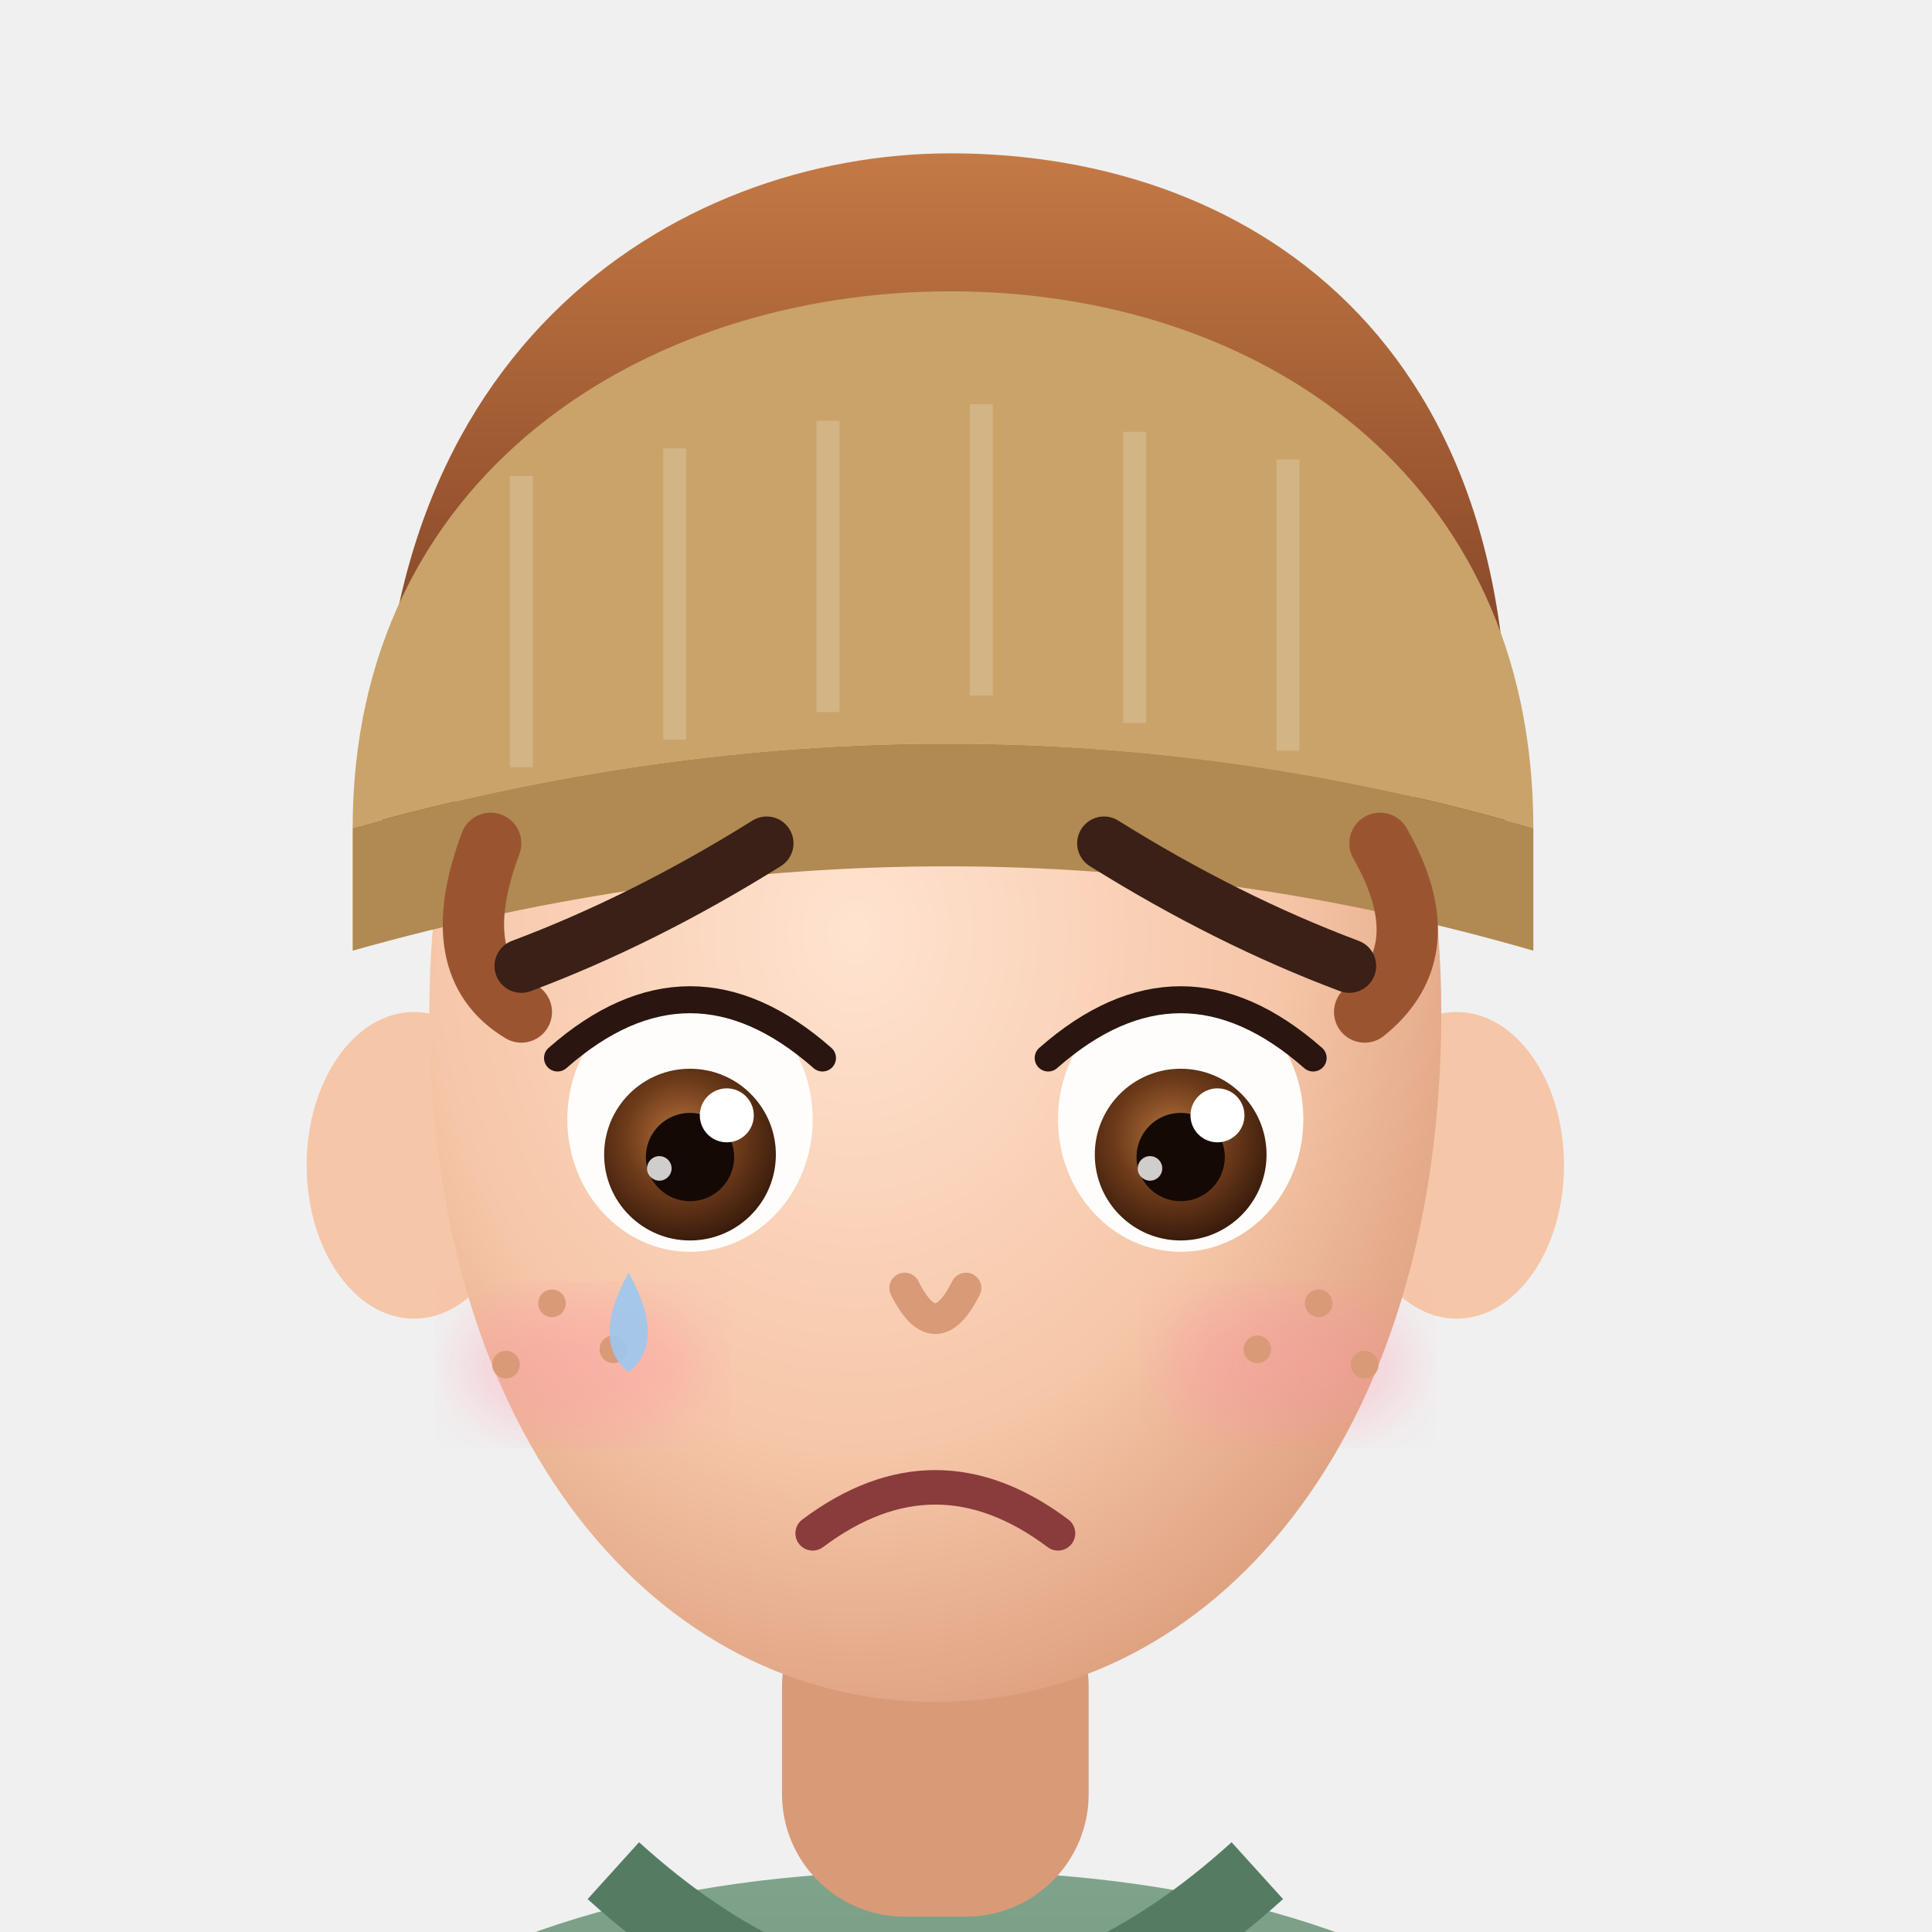
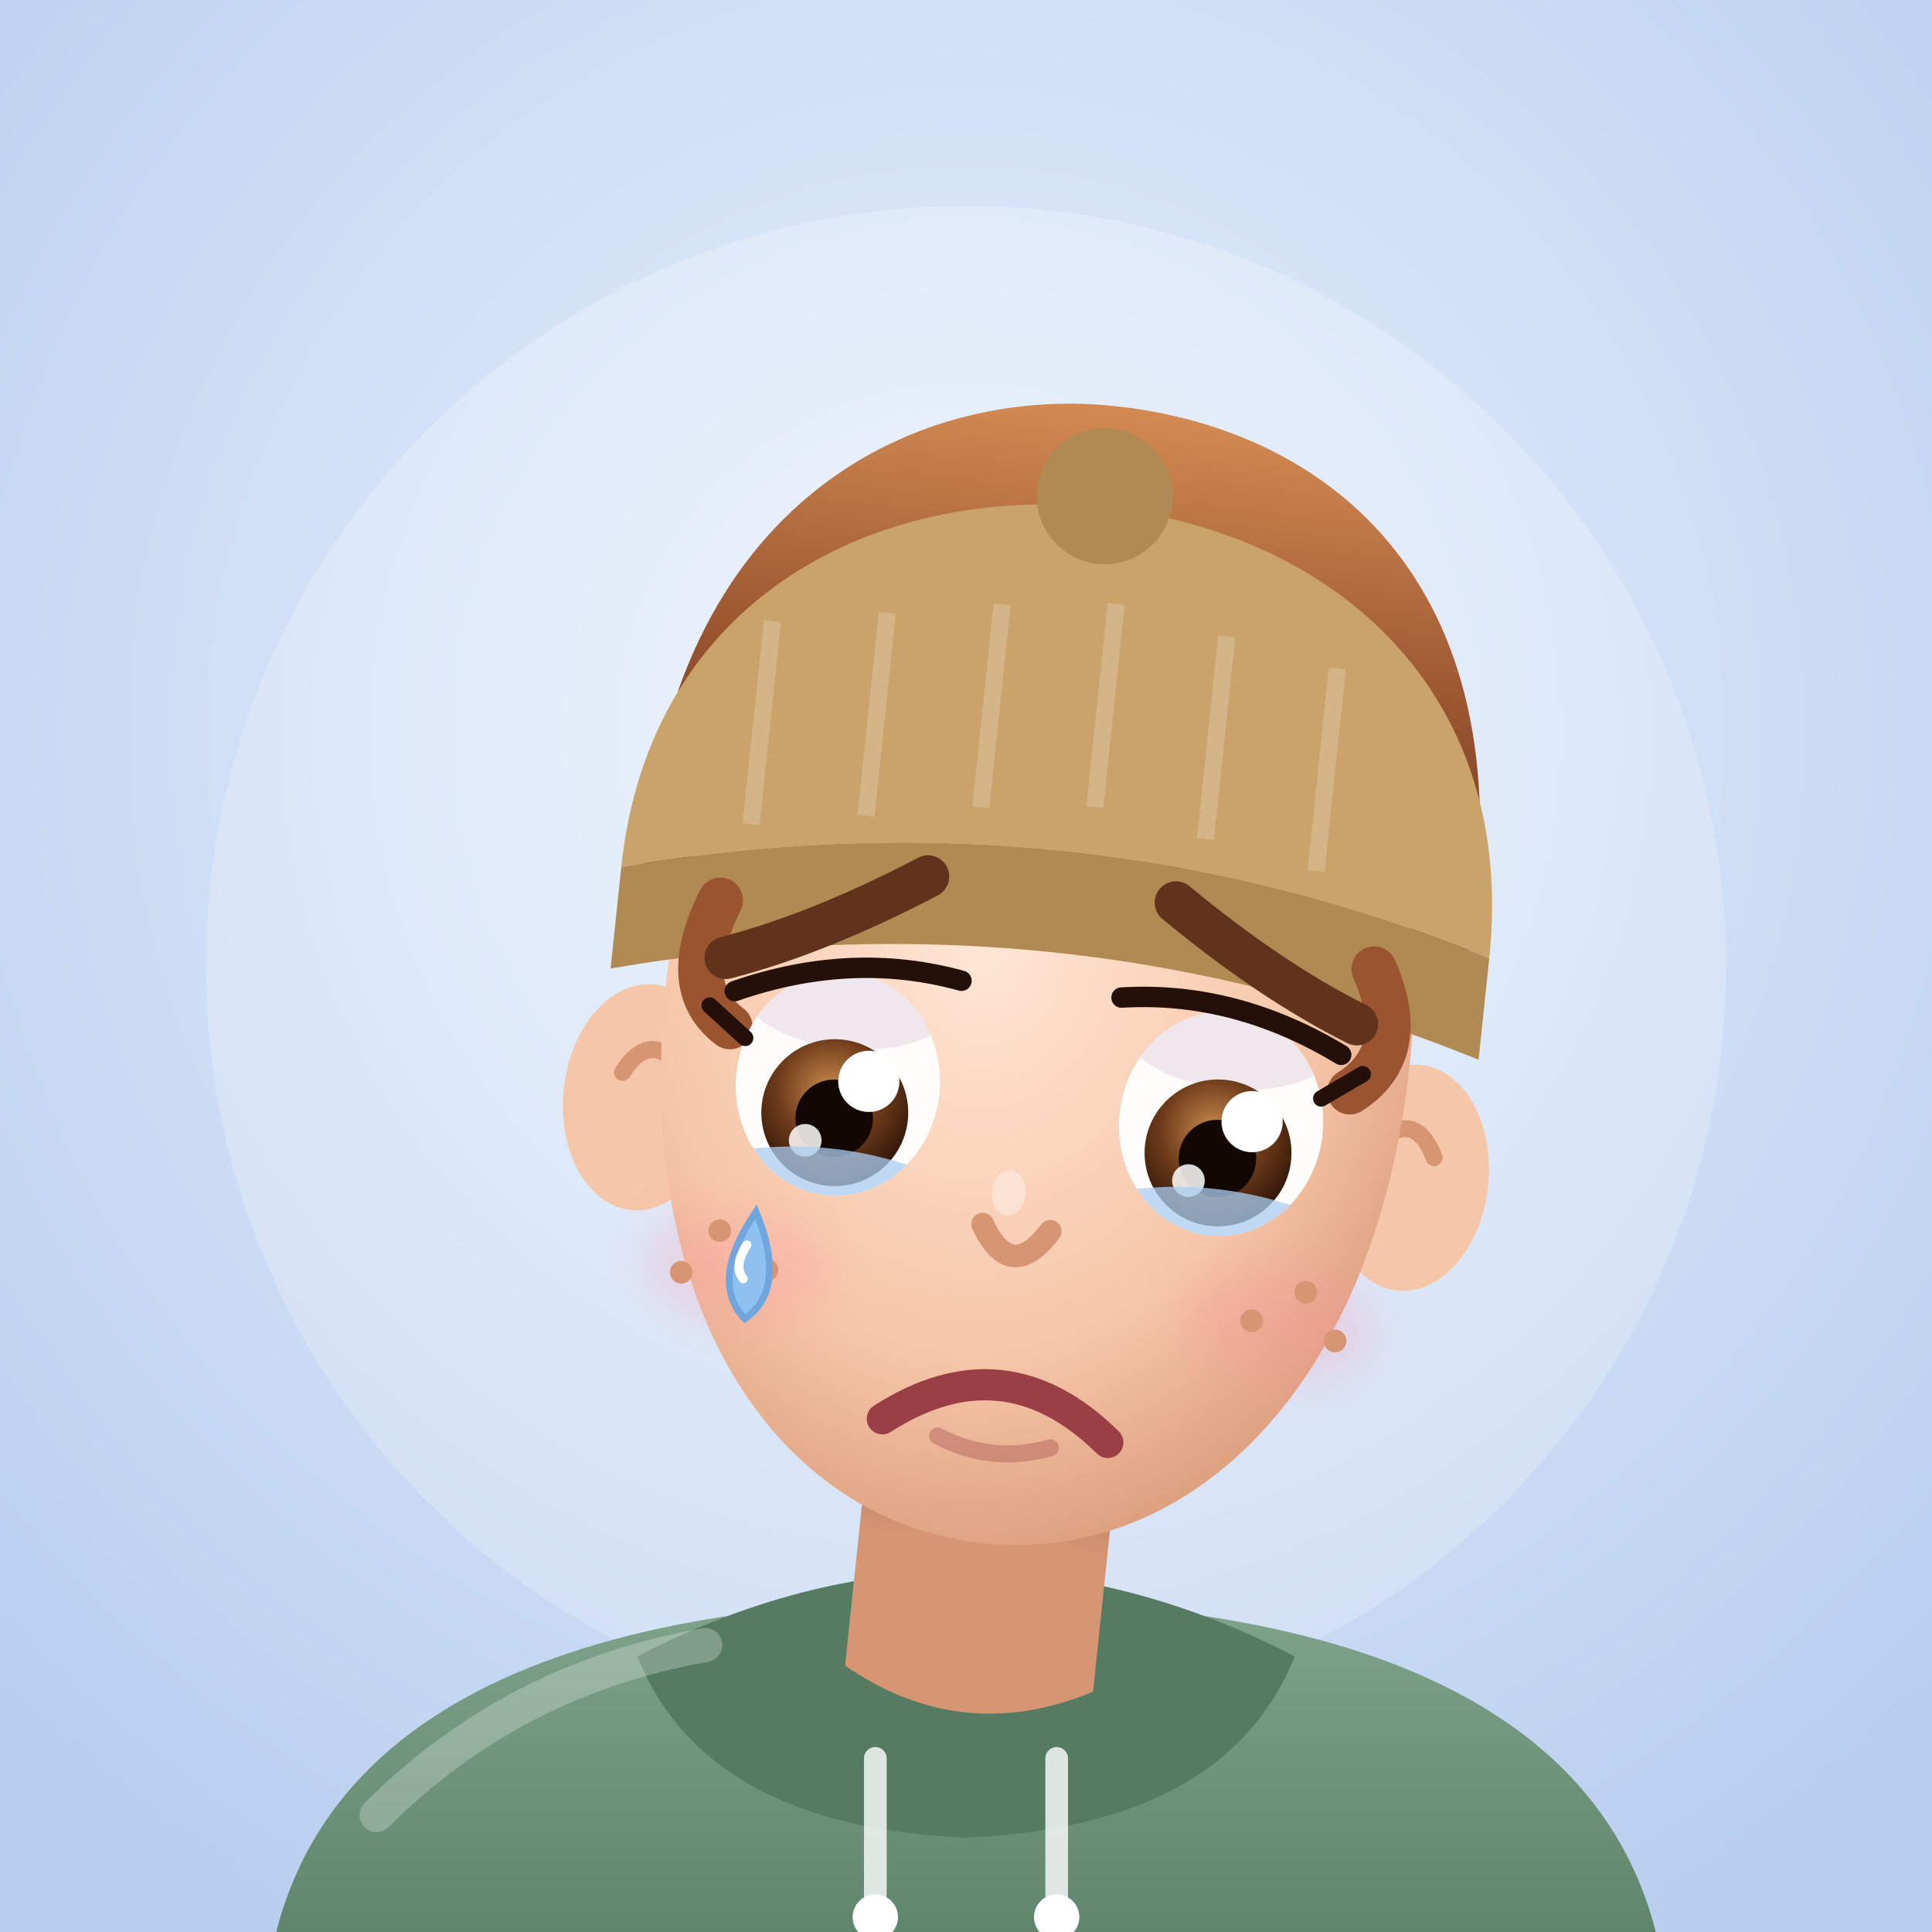
- <svg xmlns="http://www.w3.org/2000/svg" viewBox="28 18 252 252">
+ <svg xmlns="http://www.w3.org/2000/svg" viewBox="0 0 300 300">
  <defs>
-     <radialGradient id="f147" cx=".42" cy=".38" r=".7">
-       <stop offset="0" stop-color="#FFE3D0" />
-       <stop offset=".6" stop-color="#F6C6A8" />
-       <stop offset="1" stop-color="#D99A78" />
+     <radialGradient id="bg230" cx=".5" cy=".38" r=".7">
+       <stop offset="0" stop-color="#EAF2FD" />
+       <stop offset="1" stop-color="#B9CFEF" />
    </radialGradient>
-     <linearGradient id="h148" x1="0" y1="0" x2="0" y2="1">
-       <stop offset="0" stop-color="#C47A45" />
+     <radialGradient id="f225" cx=".42" cy=".36" r=".72">
+       <stop offset="0" stop-color="#FFE6D5" />
+       <stop offset=".62" stop-color="#F6C6A8" />
+       <stop offset="1" stop-color="#D69674" />
+     </radialGradient>
+     <linearGradient id="h226" x1="0" y1="0" x2="0" y2="1">
+       <stop offset="0" stop-color="#D38A52" />
      <stop offset=".5" stop-color="#9A5530" />
-       <stop offset="1" stop-color="#6A3820" />
+       <stop offset="1" stop-color="#62331C" />
    </linearGradient>
-     <linearGradient id="c149" x1="0" y1="0" x2="0" y2="1">
+     <linearGradient id="c227" x1="0" y1="0" x2="0" y2="1">
      <stop offset="0" stop-color="#7FA38B" />
      <stop offset="1" stop-color="#557C63" />
    </linearGradient>
-     <filter id="b150">
+     <linearGradient id="sh231" x1="0" y1="0" x2="0" y2="1">
+       <stop offset="0" stop-color="#000" stop-opacity=".22" />
+       <stop offset="1" stop-color="#000" stop-opacity="0" />
+     </linearGradient>
+     <filter id="b228">
      <feGaussianBlur stdDeviation="4" />
    </filter>
+     <clipPath id="clip229">
+       <circle cx="150" cy="150" r="150" />
+     </clipPath>
  </defs>
-   <path d="M78 128 C74 64 116 38 152 38 C192 38 230 64 224 128 Z" fill="url(#h148)" />
-   <path d="M40 360 C40 290 86 262 150 262 C214 262 260 290 260 360Z" fill="url(#c149)" />
-   <path d="M108 262 Q150 300 192 262" fill="none" stroke="#557C63" stroke-width="10" />
-   <path d="M136 280 v34 M164 280 v34" stroke="#FFFFFF" stroke-opacity=".7" stroke-width="4" stroke-linecap="round" />
-   <rect x="130" y="222" width="40" height="46" rx="16" fill="#D99A78" />
-   <ellipse cx="82" cy="170" rx="14" ry="20" fill="#F6C6A8" />
-   <ellipse cx="218" cy="170" rx="14" ry="20" fill="#F6C6A8" />
-   <path d="M84 150 C84 94 118 78 150 78 C182 78 216 94 216 150 C216 206 186 240 150 240 C114 240 84 206 84 150Z" fill="url(#f147)" />
-   <ellipse cx="116" cy="112" rx="22" ry="12" fill="#fff" opacity=".22" filter="url(#b150)" />
-   <path d="M74 126 C74 80 112 56 152 56 C192 56 228 80 228 126 Q152 104 74 126Z" fill="#C9A36A" />
-   <path d="M74 126 Q152 104 228 126 L228 142 Q152 120 74 142Z" fill="#B08A52" />
-   <path d="M96 80.08 v38" stroke="#fff" stroke-opacity=".18" stroke-width="3" />
-   <path d="M116 76.48 v38" stroke="#fff" stroke-opacity=".18" stroke-width="3" />
-   <path d="M136 72.88 v38" stroke="#fff" stroke-opacity=".18" stroke-width="3" />
-   <path d="M156 70.72 v38" stroke="#fff" stroke-opacity=".18" stroke-width="3" />
-   <path d="M176 74.32 v38" stroke="#fff" stroke-opacity=".18" stroke-width="3" />
-   <path d="M196 77.92 v38" stroke="#fff" stroke-opacity=".18" stroke-width="3" />
-   <path d="M92 128 q-6 16 4 22 M208 128 q8 14 -2 22" stroke="#9A5530" stroke-width="8" fill="none" stroke-linecap="round" />
-   <path d="M96 144 Q112 138 128 128" stroke="#3A2016" stroke-width="7" fill="none" stroke-linecap="round" />
-   <path d="M204 144 Q188 138 172 128" stroke="#3A2016" stroke-width="7" fill="none" stroke-linecap="round" />
-   <defs>
-     <radialGradient id="ir151" cx=".45" cy=".4" r=".6">
-       <stop offset="0" stop-color="#B8763E" />
-       <stop offset=".55" stop-color="#6E3B1A" />
-       <stop offset="1" stop-color="#3A1C0C" />
-     </radialGradient>
-   </defs>
-   <ellipse cx="118" cy="164" rx="16" ry="17.28" fill="#FFFDFB" />
-   <circle cx="118" cy="168.6" r="11.2" fill="url(#ir151)" />
-   <circle cx="118" cy="168.92" r="5.76" fill="#140904" />
-   <circle cx="122.8" cy="163.48" r="3.52" fill="#fff" />
-   <circle cx="114" cy="170.4" r="1.6" fill="#fff" opacity=".8" />
-   <path d="M100.72 156 Q118 140.8 135.28 156" stroke="#2A1510" stroke-width="3.52" fill="none" stroke-linecap="round" />
-   <defs>
-     <radialGradient id="ir152" cx=".45" cy=".4" r=".6">
-       <stop offset="0" stop-color="#B8763E" />
-       <stop offset=".55" stop-color="#6E3B1A" />
-       <stop offset="1" stop-color="#3A1C0C" />
-     </radialGradient>
-   </defs>
-   <ellipse cx="182" cy="164" rx="16" ry="17.28" fill="#FFFDFB" />
-   <circle cx="182" cy="168.6" r="11.2" fill="url(#ir152)" />
-   <circle cx="182" cy="168.92" r="5.76" fill="#140904" />
-   <circle cx="186.8" cy="163.48" r="3.52" fill="#fff" />
-   <circle cx="178" cy="170.4" r="1.6" fill="#fff" opacity=".8" />
-   <path d="M164.72 156 Q182 140.8 199.28 156" stroke="#2A1510" stroke-width="3.52" fill="none" stroke-linecap="round" />
-   <path d="M146 186 q4 8 8 0" stroke="#D99A78" stroke-width="4" fill="none" stroke-linecap="round" />
-   <ellipse cx="104" cy="196" rx="16" ry="9" fill="#FF8FA3" opacity="0.35" filter="url(#b150)" />
-   <ellipse cx="196" cy="196" rx="16" ry="9" fill="#FF8FA3" opacity="0.35" filter="url(#b150)" />
-   <circle cx="100" cy="188" r="1.8" fill="#D99A78" />
-   <circle cx="108" cy="194" r="1.8" fill="#D99A78" />
-   <circle cx="94" cy="196" r="1.8" fill="#D99A78" />
-   <circle cx="200" cy="188" r="1.8" fill="#D99A78" />
-   <circle cx="192" cy="194" r="1.8" fill="#D99A78" />
-   <circle cx="206" cy="196" r="1.8" fill="#D99A78" />
-   <path d="M134 218 q16 -12 32 0" stroke="#8A3B3B" stroke-width="4.5" fill="none" stroke-linecap="round" />
-   <path d="M110 184 q-5 9 0 13 q5 -4 0 -13z" fill="#9CC8F0" opacity=".9" />
+   <g>
+     <rect width="300" height="300" fill="url(#bg230)" />
+     <circle cx="150" cy="150" r="118" fill="#fff" opacity=".22" />
+     <g transform="translate(18 24) scale(.88)">
+       <g transform="translate(0 3)">
+         <path d="M26 330 C26 272 80 252 150 252 C220 252 274 272 274 330Z" fill="url(#c227)" />
+         <path d="M92 262 Q150 232 208 262 Q196 292 150 294 Q104 292 92 262Z" fill="#557C63" />
+         <path d="M46 290 Q70 266 104 260" stroke="#fff" stroke-opacity=".25" stroke-width="6" fill="none" stroke-linecap="round" />
+         <path d="M134 280 v26 M166 280 v26" stroke="#FFFFFF" stroke-opacity=".8" stroke-width="4" stroke-linecap="round" />
+         <circle cx="134" cy="308" r="4" fill="#fff" />
+         <circle cx="166" cy="308" r="4" fill="#fff" />
+       </g>
+       <g transform="translate(2 5) rotate(6 150 250)">
+         <path d="M78 132 C74 64 116 38 152 38 C192 38 230 64 224 132 Z" fill="url(#h226)" />
+         <path d="M128 216 h44 v48 q-22 12 -44 0z" fill="#D69674" />
+         <path d="M128 222 h44 v18 q-22 -4 -44 0z" fill="url(#sh231)" />
+         <ellipse cx="82" cy="168" rx="14" ry="20" fill="#F6C6A8" />
+         <ellipse cx="218" cy="168" rx="14" ry="20" fill="#F6C6A8" />
+         <path d="M78 164 q4 -8 10 -2" stroke="#D69674" stroke-width="3" fill="none" stroke-linecap="round" />
+         <path d="M222 164 q-4 -8 -10 -2" stroke="#D69674" stroke-width="3" fill="none" stroke-linecap="round" />
+         <path d="M84 148 C84 92 118 76 150 76 C182 76 216 92 216 148 C216 206 186 240 150 240 C114 240 84 206 84 148Z" fill="url(#f225)" />
+         <ellipse cx="118" cy="108" rx="24" ry="12" fill="#fff" opacity=".25" filter="url(#b228)" />
+         <path d="M74 128 C74 80 112 56 152 56 C192 56 228 80 228 128 Q152 106 74 128Z" fill="#C9A36A" />
+         <path d="M74 128 Q152 106 228 128 L228 146 Q152 124 74 146Z" fill="#B08A52" />
+         <path d="M96 82.08 v36" stroke="#fff" stroke-opacity=".2" stroke-width="3" />
+         <path d="M116 78.48 v36" stroke="#fff" stroke-opacity=".2" stroke-width="3" />
+         <path d="M136 74.88 v36" stroke="#fff" stroke-opacity=".2" stroke-width="3" />
+         <path d="M156 72.72 v36" stroke="#fff" stroke-opacity=".2" stroke-width="3" />
+         <path d="M176 76.32 v36" stroke="#fff" stroke-opacity=".2" stroke-width="3" />
+         <path d="M196 79.92 v36" stroke="#fff" stroke-opacity=".2" stroke-width="3" />
+         <circle cx="152" cy="54" r="12" fill="#B08A52" />
+         <path d="M92 132 q-6 16 4 22 M208 132 q8 14 -2 22" stroke="#9A5530" stroke-width="8" fill="none" stroke-linecap="round" />
+         <defs>
+           <radialGradient id="ir232" cx=".45" cy=".35" r=".65">
+             <stop offset="0" stop-color="#C98A4E" />
+             <stop offset=".55" stop-color="#6E3B1A" />
+             <stop offset="1" stop-color="#2E1508" />
+           </radialGradient>
+           <clipPath id="ir232c">
+             <ellipse cx="116" cy="162" rx="18" ry="19.8" />
+           </clipPath>
+         </defs>
+         <ellipse cx="116" cy="162" rx="18" ry="19.8" fill="#FFFDFB" />
+         <g clip-path="url(#ir232c)">
+           <ellipse cx="116" cy="147.6" rx="18" ry="8.1" fill="#E6D8E4" opacity=".6" />
+           <circle cx="116" cy="167.16" r="12.96" fill="url(#ir232)" />
+           <circle cx="116" cy="168.16" r="6.84" fill="#120703" />
+           <circle cx="121.4" cy="161.04" r="5.4" fill="#fff" />
+           <circle cx="111.32" cy="172.56" r="2.88" fill="#fff" opacity=".85" />
+           <path d="M98 176.04 Q116 171 134 176.04 L134 183.6 L98 183.6Z" fill="#A9CDF2" opacity=".75" />
+           <path d="M94.4 147.675 Q116 138.375 137.6 141.675 L137.6 133.2 L94.4 133.2Z" fill="#F6C6A8" />
+         </g>
+         <path d="M96.2 147.675 Q116 138.375 135.8 141.675" stroke="#241008" stroke-width="3.6" fill="none" stroke-linecap="round" />
+         <path d="M98.9 155.7 l-6.84 -5.04" stroke="#241008" stroke-width="2.88" stroke-linecap="round" />
+         <defs>
+           <radialGradient id="ir233" cx=".45" cy=".35" r=".65">
+             <stop offset="0" stop-color="#C98A4E" />
+             <stop offset=".55" stop-color="#6E3B1A" />
+             <stop offset="1" stop-color="#2E1508" />
+           </radialGradient>
+           <clipPath id="ir233c">
+             <ellipse cx="184" cy="162" rx="18" ry="19.8" />
+           </clipPath>
+         </defs>
+         <ellipse cx="184" cy="162" rx="18" ry="19.8" fill="#FFFDFB" />
+         <g clip-path="url(#ir233c)">
+           <ellipse cx="184" cy="147.6" rx="18" ry="8.1" fill="#E6D8E4" opacity=".6" />
+           <circle cx="184" cy="167.16" r="12.96" fill="url(#ir233)" />
+           <circle cx="184" cy="168.16" r="6.84" fill="#120703" />
+           <circle cx="189.4" cy="161.04" r="5.4" fill="#fff" />
+           <circle cx="179.32" cy="172.56" r="2.88" fill="#fff" opacity=".85" />
+           <path d="M166 176.04 Q184 171 202 176.04 L202 183.6 L166 183.6Z" fill="#A9CDF2" opacity=".75" />
+           <path d="M162.4 141.675 Q184 138.375 205.6 147.675 L205.6 133.2 L162.4 133.2Z" fill="#F6C6A8" />
+         </g>
+         <path d="M164.2 141.675 Q184 138.375 203.8 147.675" stroke="#241008" stroke-width="3.6" fill="none" stroke-linecap="round" />
+         <path d="M201.1 155.7 l6.84 -5.04" stroke="#241008" stroke-width="2.88" stroke-linecap="round" />
+         <path d="M94 142 Q110 136 128 124" stroke="#62331C" stroke-width="7.5" fill="none" stroke-linecap="round" />
+         <path d="M206 142 Q190 136 172 124" stroke="#62331C" stroke-width="7.5" fill="none" stroke-linecap="round" />
+         <path d="M144 184 q6 10 12 0" stroke="#D69674" stroke-width="4" fill="none" stroke-linecap="round" />
+         <ellipse cx="148" cy="178" rx="3" ry="4" fill="#fff" opacity=".35" />
+         <ellipse cx="102" cy="196" rx="17" ry="10" fill="#FF8FA3" opacity="0.25" filter="url(#b228)" />
+         <ellipse cx="198" cy="196" rx="17" ry="10" fill="#FF8FA3" opacity="0.25" filter="url(#b228)" />
+         <circle cx="98" cy="190" r="2" fill="#D69674" />
+         <circle cx="107" cy="196" r="2" fill="#D69674" />
+         <circle cx="92" cy="198" r="2" fill="#D69674" />
+         <circle cx="202" cy="190" r="2" fill="#D69674" />
+         <circle cx="193" cy="196" r="2" fill="#D69674" />
+         <circle cx="208" cy="198" r="2" fill="#D69674" />
+         <path d="M130 220 Q150 204 170 220" stroke="#9A3F46" stroke-width="5.5" fill="none" stroke-linecap="round" />
+         <path d="M140 222 q10 4 20 0" stroke="#9A3F46" stroke-opacity=".35" stroke-width="3" fill="none" stroke-linecap="round" />
+         <path d="M104 186 q-7 13 0 19 q7 -6 0 -19z" fill="#8EC0F0" stroke="#6FA6DE" stroke-width="1.2" />
+         <path d="M103 192 q-2 4 0 6" stroke="#fff" stroke-width="1.6" fill="none" stroke-linecap="round" />
+       </g>
+     </g>
+   </g>
</svg>
